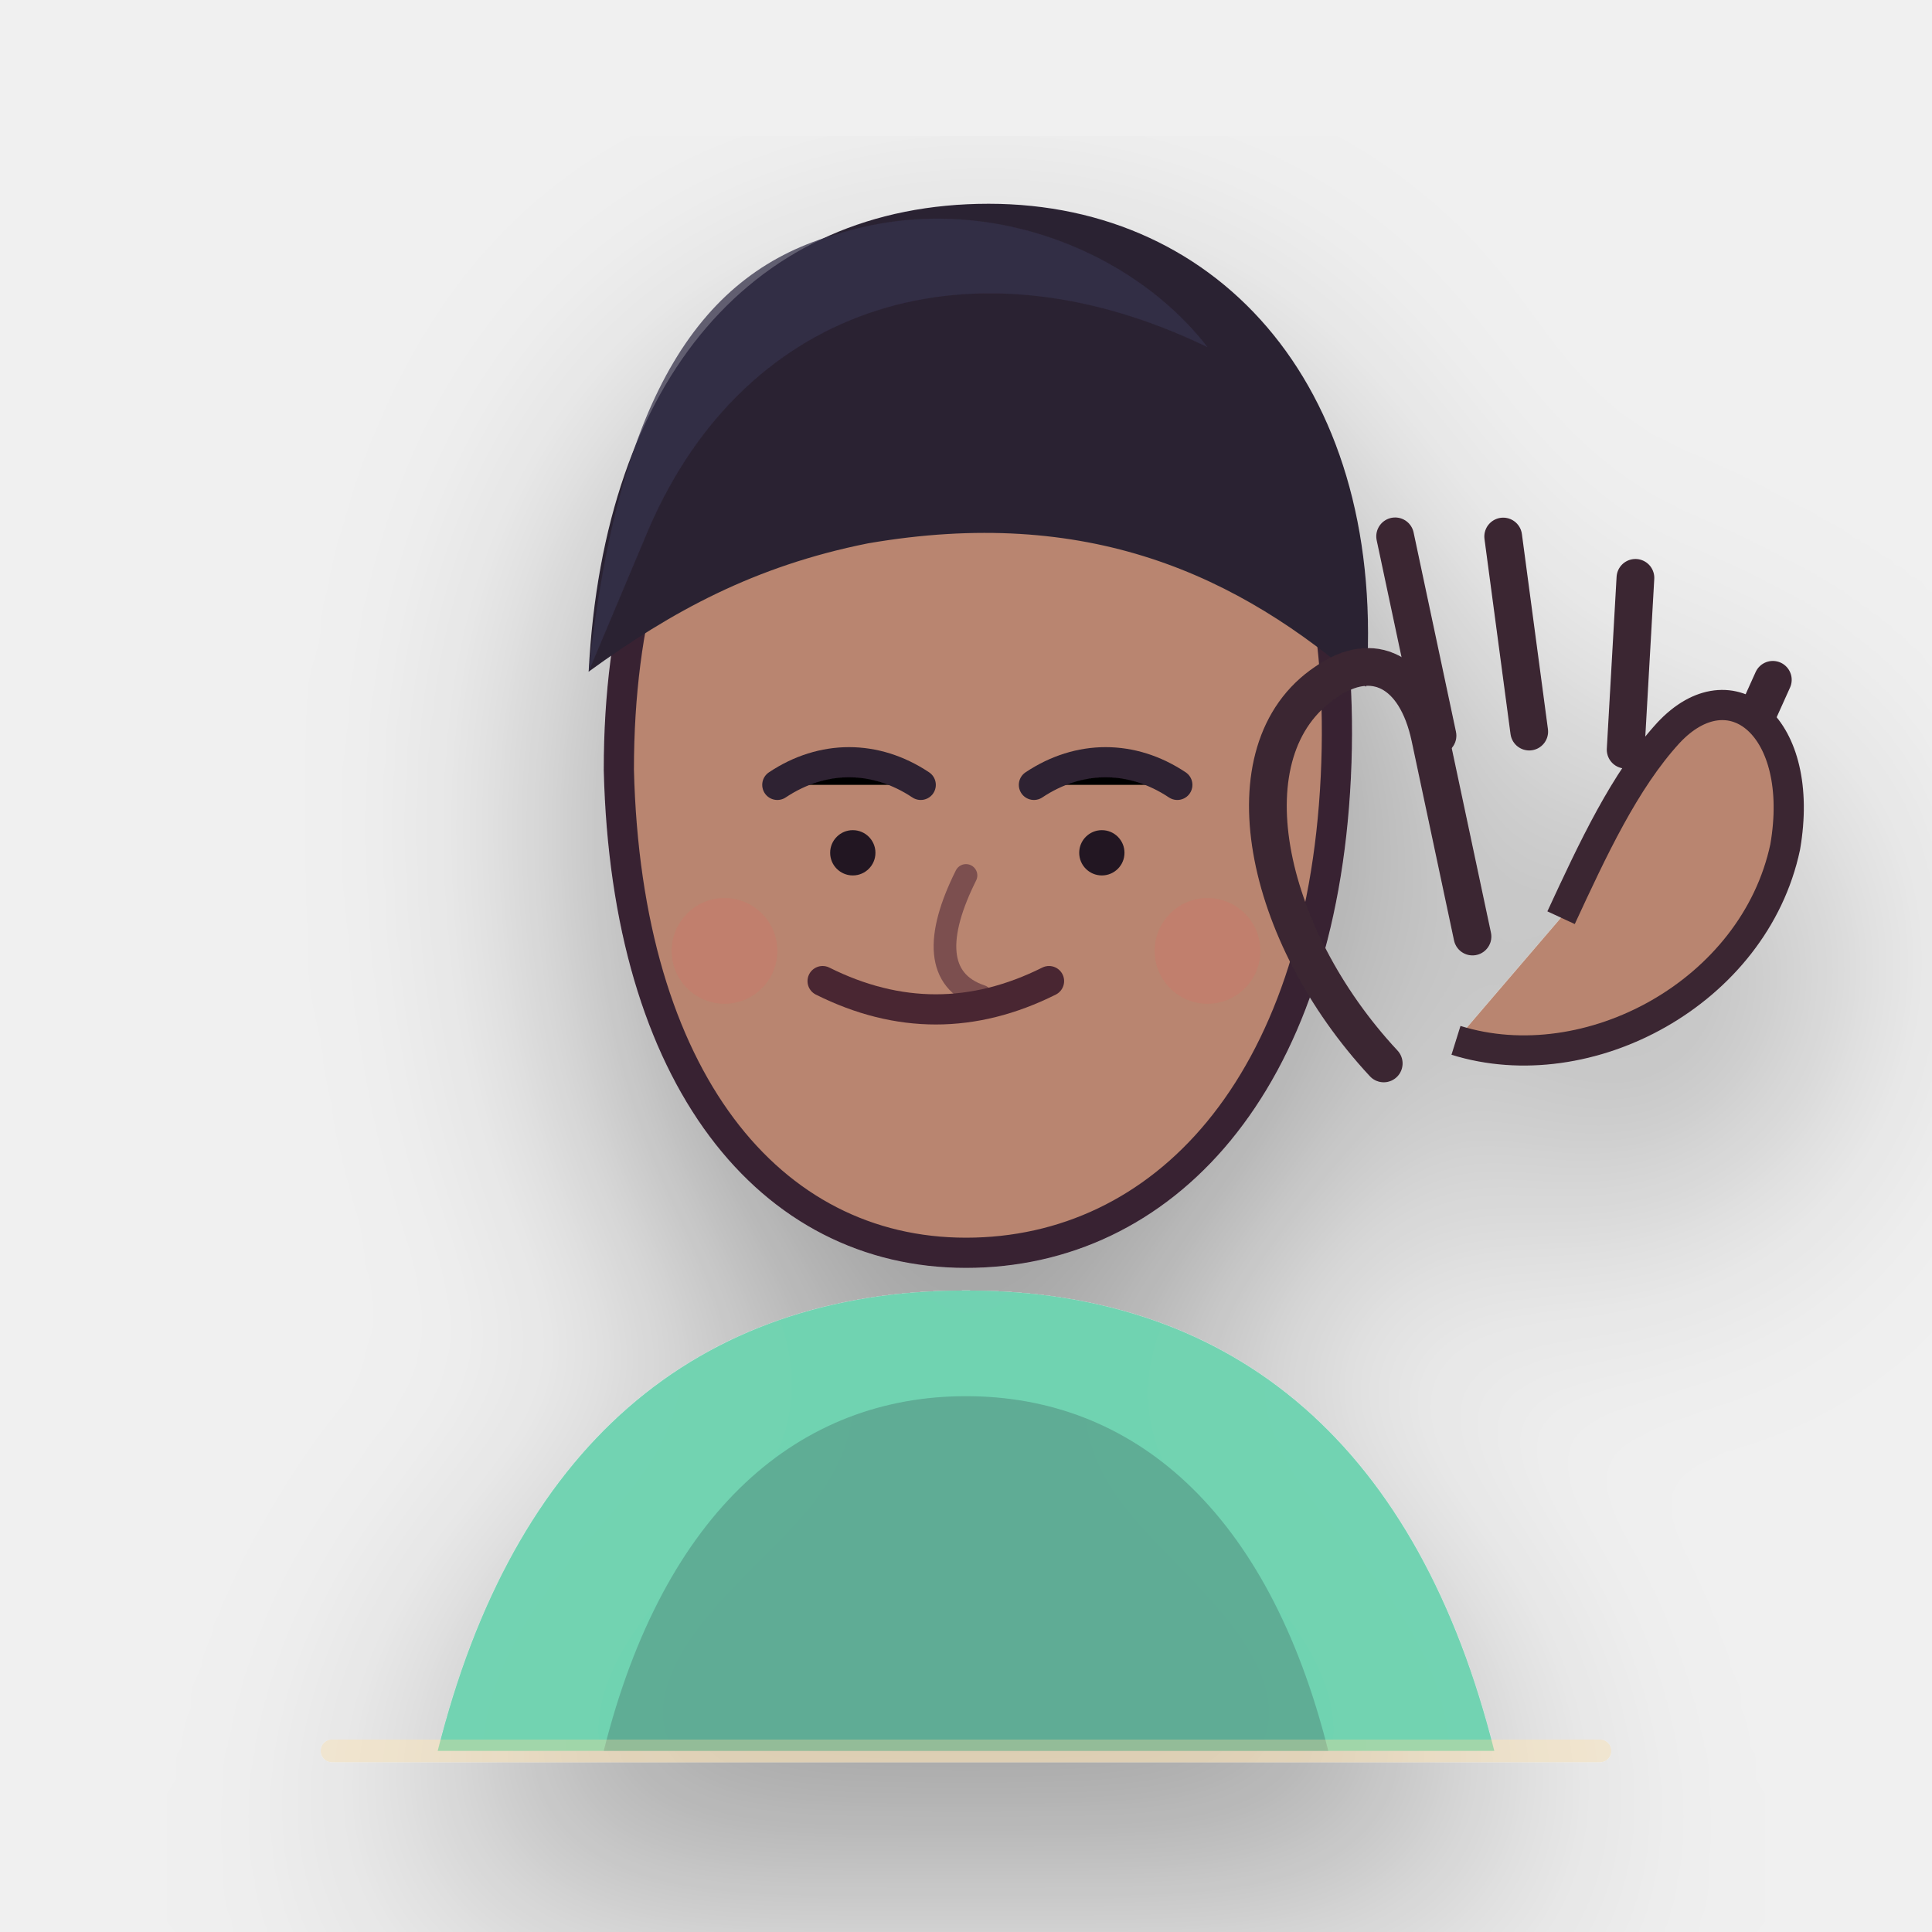
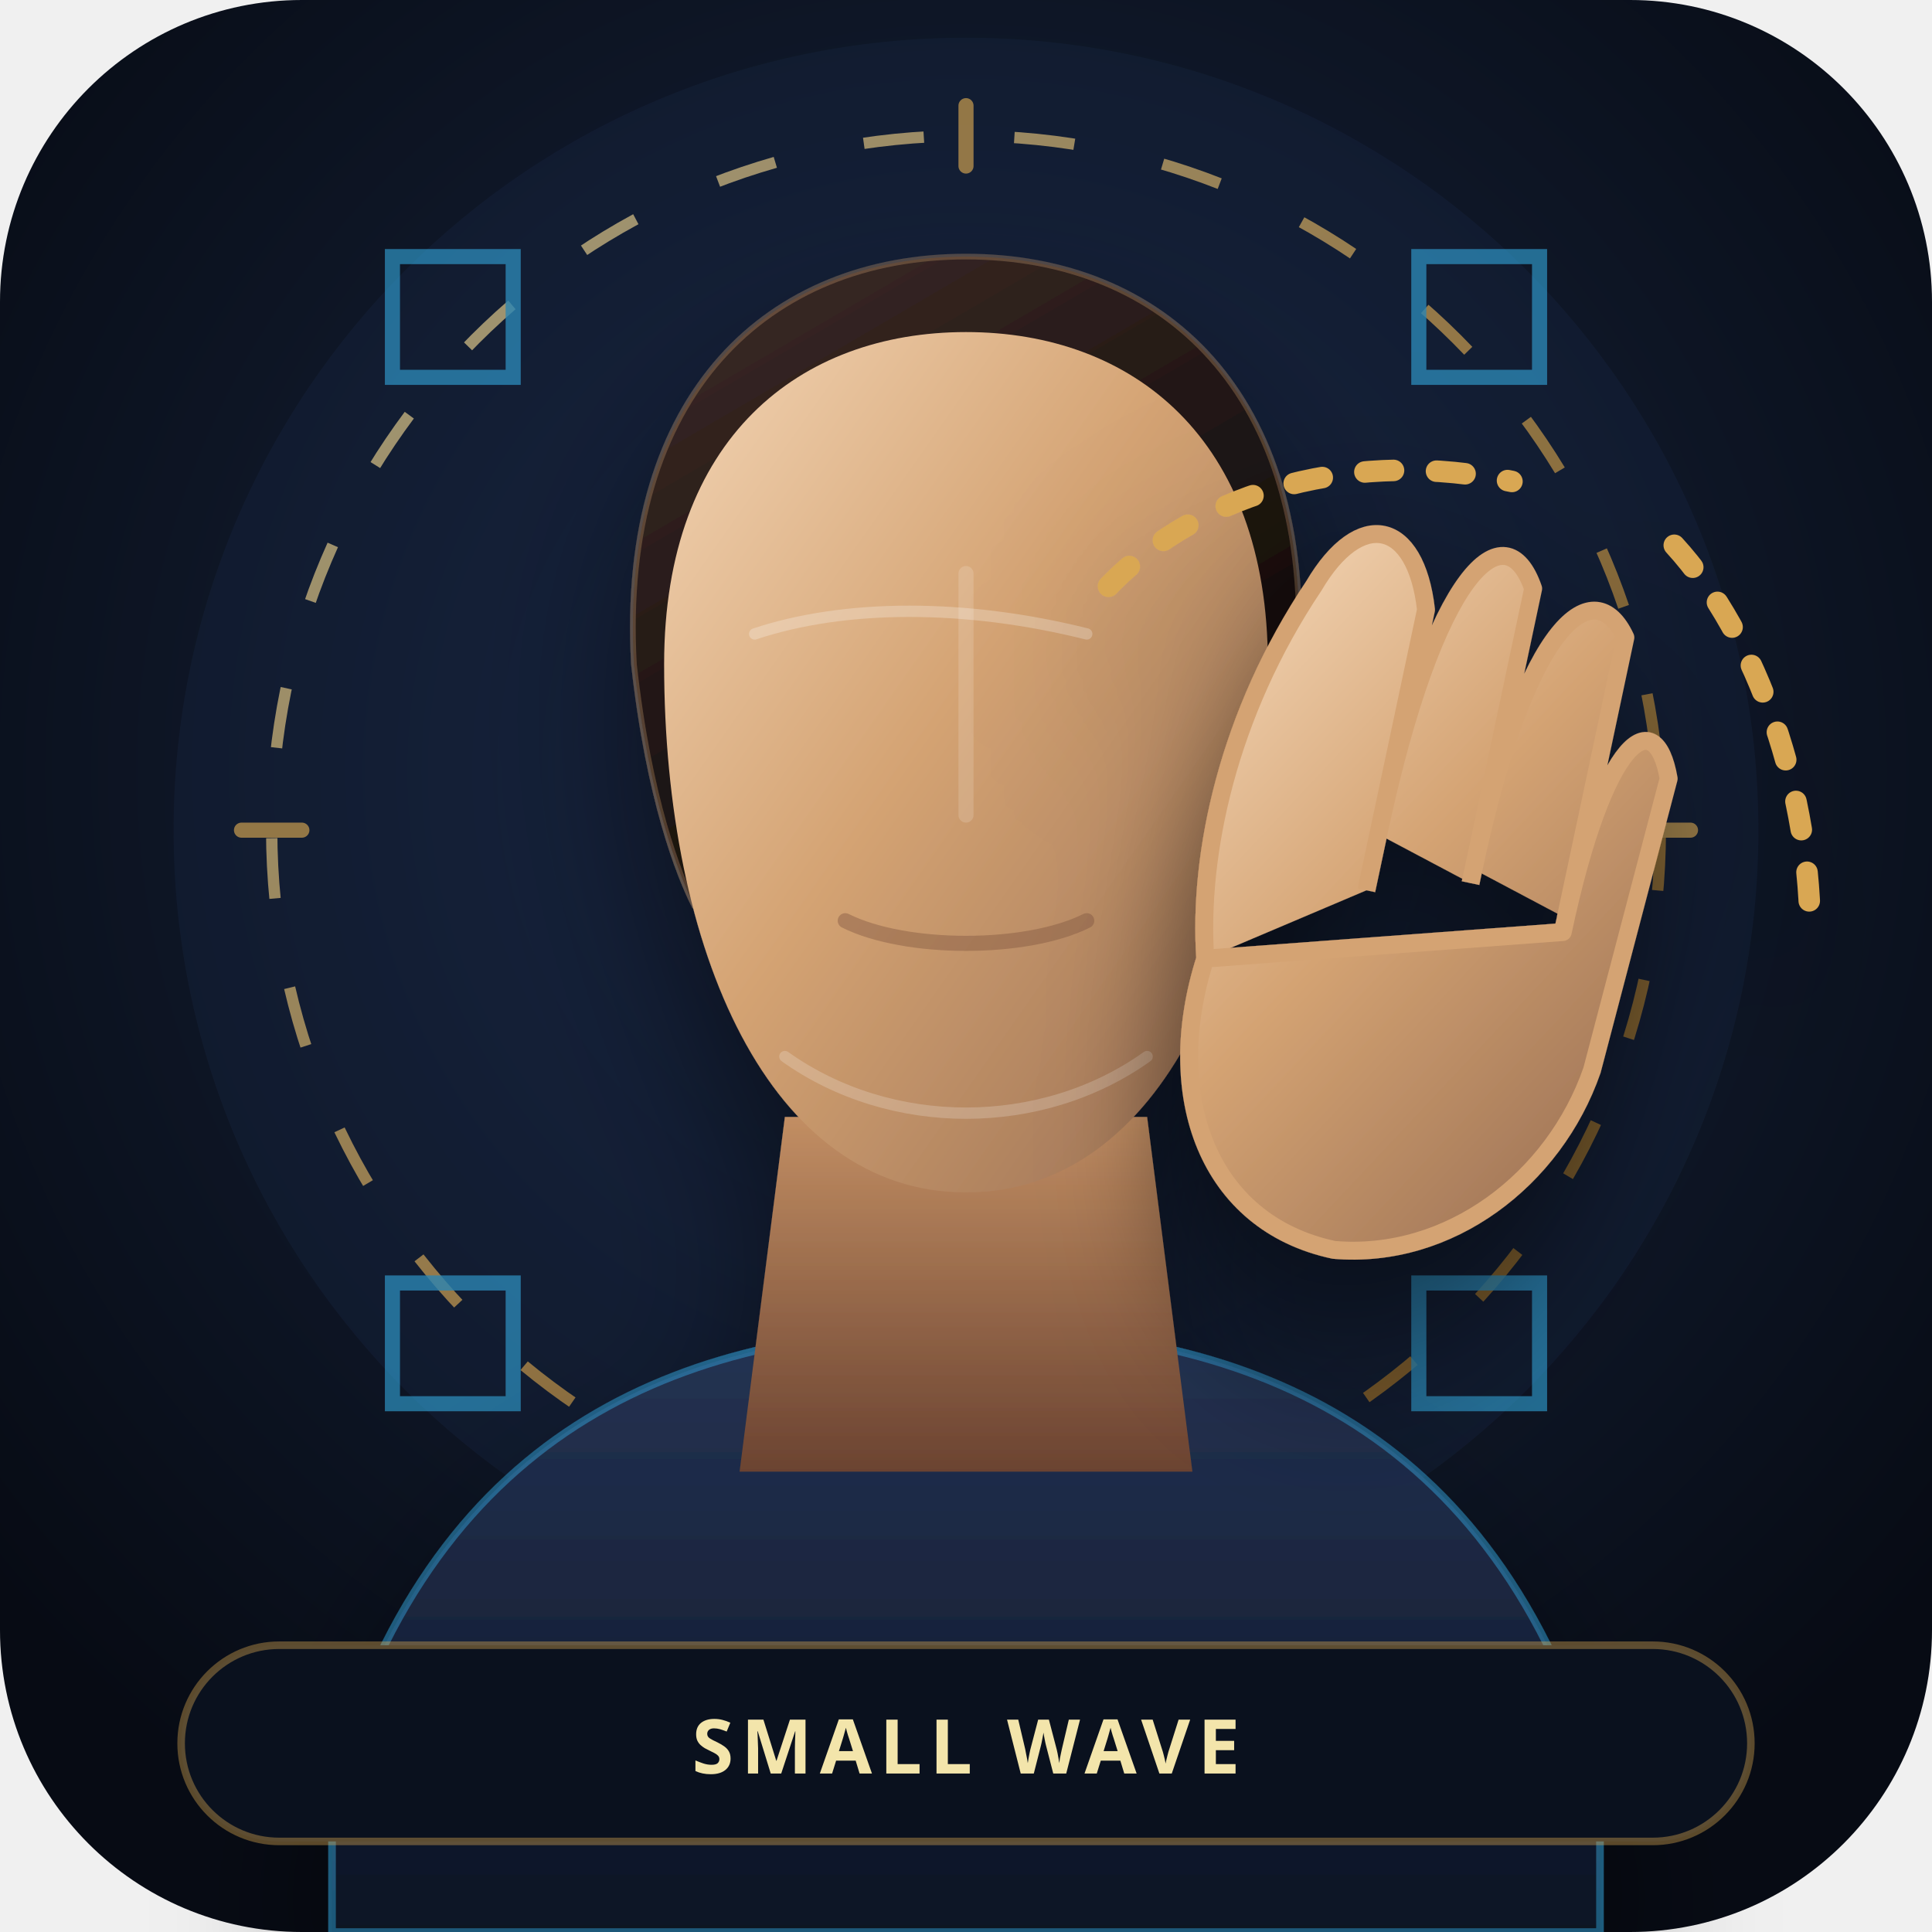
<svg xmlns="http://www.w3.org/2000/svg" width="512" height="512" viewBox="0 0 256 256" role="img" aria-label="male verification pose small-wave">
  <defs>
-     <linearGradient id="g12" x1="36" y1="28" x2="220" y2="232" gradientUnits="userSpaceOnUse">
-       <stop stop-color="#ef5e5e" stop-opacity=".22" />
-       <stop offset=".52" stop-color="#d9a752" stop-opacity=".18" />
-       <stop offset="1" stop-color="#8a6ef2" stop-opacity=".20" />
+     <radialGradient id="bgGrad" cx="50%" cy="40%" r="65%">
+       <stop offset="0%" stop-color="#1A2744" />
+       <stop offset="60%" stop-color="#0E1626" />
+       <stop offset="100%" stop-color="#070B14" />
+     </radialGradient>
+     <linearGradient id="skinLight" x1="0%" y1="0%" x2="100%" y2="100%">
+       <stop offset="0%" stop-color="#F3D5B5" />
+       <stop offset="45%" stop-color="#D4A373" />
+       <stop offset="85%" stop-color="#A87C5B" />
+       <stop offset="100%" stop-color="#7B503B" />
    </linearGradient>
-     <filter id="s" x="-20%" y="-20%" width="140%" height="140%">
-       <feDropShadow dx="0" dy="18" stdDeviation="18" flood-color="#05070d" flood-opacity=".35" />
+     <linearGradient id="skinShadow" x1="0%" y1="0%" x2="0%" y2="100%">
+       <stop offset="0%" stop-color="#C28E63" />
+       <stop offset="100%" stop-color="#6B4331" />
+     </linearGradient>
+     <linearGradient id="hairGrad" x1="20%" y1="0%" x2="80%" y2="100%">
+       <stop offset="0%" stop-color="#3A2925" />
+       <stop offset="50%" stop-color="#1F1513" />
+       <stop offset="100%" stop-color="#110B0A" />
+     </linearGradient>
+     <linearGradient id="clothGrad" x1="0%" y1="0%" x2="0%" y2="100%">
+       <stop offset="0%" stop-color="#243354" />
+       <stop offset="100%" stop-color="#0E1524" />
+     </linearGradient>
+     <linearGradient id="goldGrad" x1="0%" y1="0%" x2="100%" y2="100%">
+       <stop offset="0%" stop-color="#F3E5AB" />
+       <stop offset="50%" stop-color="#D9A752" />
+       <stop offset="100%" stop-color="#996515" />
+     </linearGradient>
+     <filter id="dropShadow" x="-20%" y="-20%" width="140%" height="140%">
+       <feDropShadow dx="0" dy="12" stdDeviation="10" flood-color="#000000" flood-opacity="0.5" />
+     </filter>
+     <filter id="glow" x="-30%" y="-30%" width="160%" height="160%">
+       <feGaussianBlur stdDeviation="6" result="blur" />
+       <feComposite in="SourceGraphic" in2="blur" operator="over" />
    </filter>
  </defs>
-   <g filter="url(#s)">
-     <path d="M58 232 C68 192 92 171 128 171 C164 171 188 192 198 232 Z" fill="#6dd3b0" opacity=".95" />
-     <path d="M80 232 C88 200 106 185 128 185 C150 185 168 200 176 232" fill="#0d1122" opacity=".20" />
-     <g transform="rotate(0 128 114)">
-       <path d="M82 102 C82 62 101 38 130 38 C161 38 179 62 177 103 C175 144 154 166 128 166 C102 166 83 143 82 102Z" fill="#b9856f" stroke="#382433" stroke-width="4" />
-       <path d="M78 89 C80 50 100 27 131 27 C162 27 184 52 181 91 C164 76 144 67 115 72 C100 75 89 81 78 89Z" fill="#2a2433" />
-       <path d="M86 70 C99 40 129 31 160 46 C150 33 130 25 111 31 C93 36 82 52 78 89" fill="#36304a" opacity=".75" />
-       <path d="M103 104 C109 100 116 100 122 104" stroke="#2d2130" stroke-width="4" stroke-linecap="round" />
-       <path d="M137 104 C143 100 150 100 156 104" stroke="#2d2130" stroke-width="4" stroke-linecap="round" />
-       <circle cx="113" cy="113" r="3" fill="#201722" />
-       <circle cx="146" cy="113" r="3" fill="#201722" />
-       <path d="M128 116 C124 124 124 130 130 132" stroke="#7b4f50" stroke-width="3" stroke-linecap="round" fill="none" />
-       <path d="M109 130 C119 135 129 135 139 130" stroke="#4a2630" stroke-width="4" stroke-linecap="round" fill="none" />
-       <circle cx="96" cy="126" r="7" fill="#ef5e5e" opacity=".16" />
-       <circle cx="160" cy="126" r="7" fill="#ef5e5e" opacity=".16" />
+   <rect width="256" height="256" rx="40" fill="url(#bgGrad)" />
+   <circle cx="128" cy="110" r="105" fill="#182642" opacity="0.35" />
+   <g opacity="0.65">
+     <circle cx="128" cy="110" r="92" fill="none" stroke="url(#goldGrad)" stroke-width="1.5" stroke-dasharray="8 12" />
+     <path d="M 128 14 L 128 22 M 128 198 L 128 206 M 32 110 L 40 110 M 216 110 L 224 110" stroke="#D9A752" stroke-width="2" stroke-linecap="round" />
+     <rect x="52" y="34" width="16" height="16" fill="none" stroke="#38BDF8" stroke-width="2" stroke-dasharray="16 0" opacity="0.8" />
+     <rect x="188" y="34" width="16" height="16" fill="none" stroke="#38BDF8" stroke-width="2" stroke-dasharray="16 0" opacity="0.8" />
+     <rect x="52" y="170" width="16" height="16" fill="none" stroke="#38BDF8" stroke-width="2" stroke-dasharray="16 0" opacity="0.8" />
+     <rect x="188" y="170" width="16" height="16" fill="none" stroke="#38BDF8" stroke-width="2" stroke-dasharray="16 0" opacity="0.8" />
+   </g>
+   <g filter="url(#dropShadow)">
+     <path d="M 44 236 C 58 188 92 176 128 176 C 164 176 198 188 212 236 L 212 256 L 44 256 Z" fill="url(#clothGrad)" stroke="#38BDF8" stroke-width="1" stroke-opacity="0.4" />
+     <path d="M 104 148 L 152 148 L 158 195 L 98 195 Z" fill="url(#skinShadow)" />
+     <g transform="rotate(0 128 110)">
+       <path d="M 84 88 C 82 52 102 34 128 34 C 154 34 174 52 172 88 C 170 106 166 116 164 120 L 92 120 C 90 116 86 106 84 88 Z" fill="url(#hairGrad)" stroke="#D4A373" stroke-width="0.75" stroke-opacity="0.3" />
+       <path d="M 88 88 C 88 58 106 44 128 44 C 150 44 168 58 168 88 C 168 126 154 158 128 158 C 102 158 88 126 88 88 Z" fill="url(#skinLight)" />
+       <path d="M 100 84 C 112 80 128 80 144 84" fill="none" stroke="#FFF" stroke-width="1.5" opacity="0.25" stroke-linecap="round" />
+       <path d="M 128 76 L 128 108" fill="none" stroke="#FFF" stroke-width="2" opacity="0.15" stroke-linecap="round" />
+       <path d="M 112 122 C 120 126 136 126 144 122" fill="none" stroke="#7B503B" stroke-width="2" opacity="0.4" stroke-linecap="round" />
+       <path d="M 104 140 C 118 150 138 150 152 140" fill="none" stroke="#FFF" stroke-width="1.5" opacity="0.2" stroke-linecap="round" />
    </g>
-     <g transform="translate(0 0)">
-       <g transform="rotate(-12 185 115)">
-         <path d="M178 140 C166 120 166 95 181 89 C188 86 193 90 193 99 L193 126" fill="none" stroke="#3a2530" stroke-width="5" stroke-linecap="round" />
-         <path d="M194 99 L194 72" stroke="#3a2530" stroke-width="5" stroke-linecap="round" />
-         <path d="M206 101 L208 75" stroke="#3a2530" stroke-width="5" stroke-linecap="round" />
-         <path d="M218 106 L224 84" stroke="#3a2530" stroke-width="5" stroke-linecap="round" />
-         <path d="M228 116 L239 101" stroke="#3a2530" stroke-width="5" stroke-linecap="round" />
-         <path d="M188 139 C204 148 228 141 236 123 C242 108 234 98 224 105 C217 110 211 118 205 126" fill="#b9856f" stroke="#3a2530" stroke-width="4" stroke-linejoin="round" />
-       </g>
-     </g>
-     <path d="M44 232 H212" stroke="#f6d79a" stroke-opacity=".35" stroke-width="3" stroke-linecap="round" />
  </g>
+   <g transform="translate(168, 88) rotate(12) scale(0.95)" filter="url(#dropShadow)">
+     <path d="M 0 42 C -4 28 -4 8 4 -12 C 8 -24 16 -24 20 -12 L 20 28 M 20 20 C 20 -18 28 -28 34 -18 L 34 24 M 34 22 C 34 -14 42 -22 48 -14 L 48 26 M 48 28 C 48 0 54 -6 58 4 L 56 46 C 54 62 42 76 26 78 C 8 78 -2 62 0 42 Z" fill="url(#skinLight)" stroke="#D4A373" stroke-width="2.5" stroke-linejoin="round" />
+     <path d="M -24 -6 C -14 -22 6 -32 28 -32 M 52 -28 C 66 -18 78 2 82 22" fill="none" stroke="#D9A752" stroke-width="3" stroke-linecap="round" stroke-dasharray="4 6" />
+   </g>
+   <rect x="24" y="218" width="208" height="26" rx="13" fill="#0A111E" stroke="#D9A752" stroke-width="1" stroke-opacity="0.4" />
+   <text x="128" y="235" font-family="sans-serif" font-size="10" font-weight="800" fill="#F3E5AB" text-anchor="middle" letter-spacing="1">SMALL WAVE</text>
</svg>
